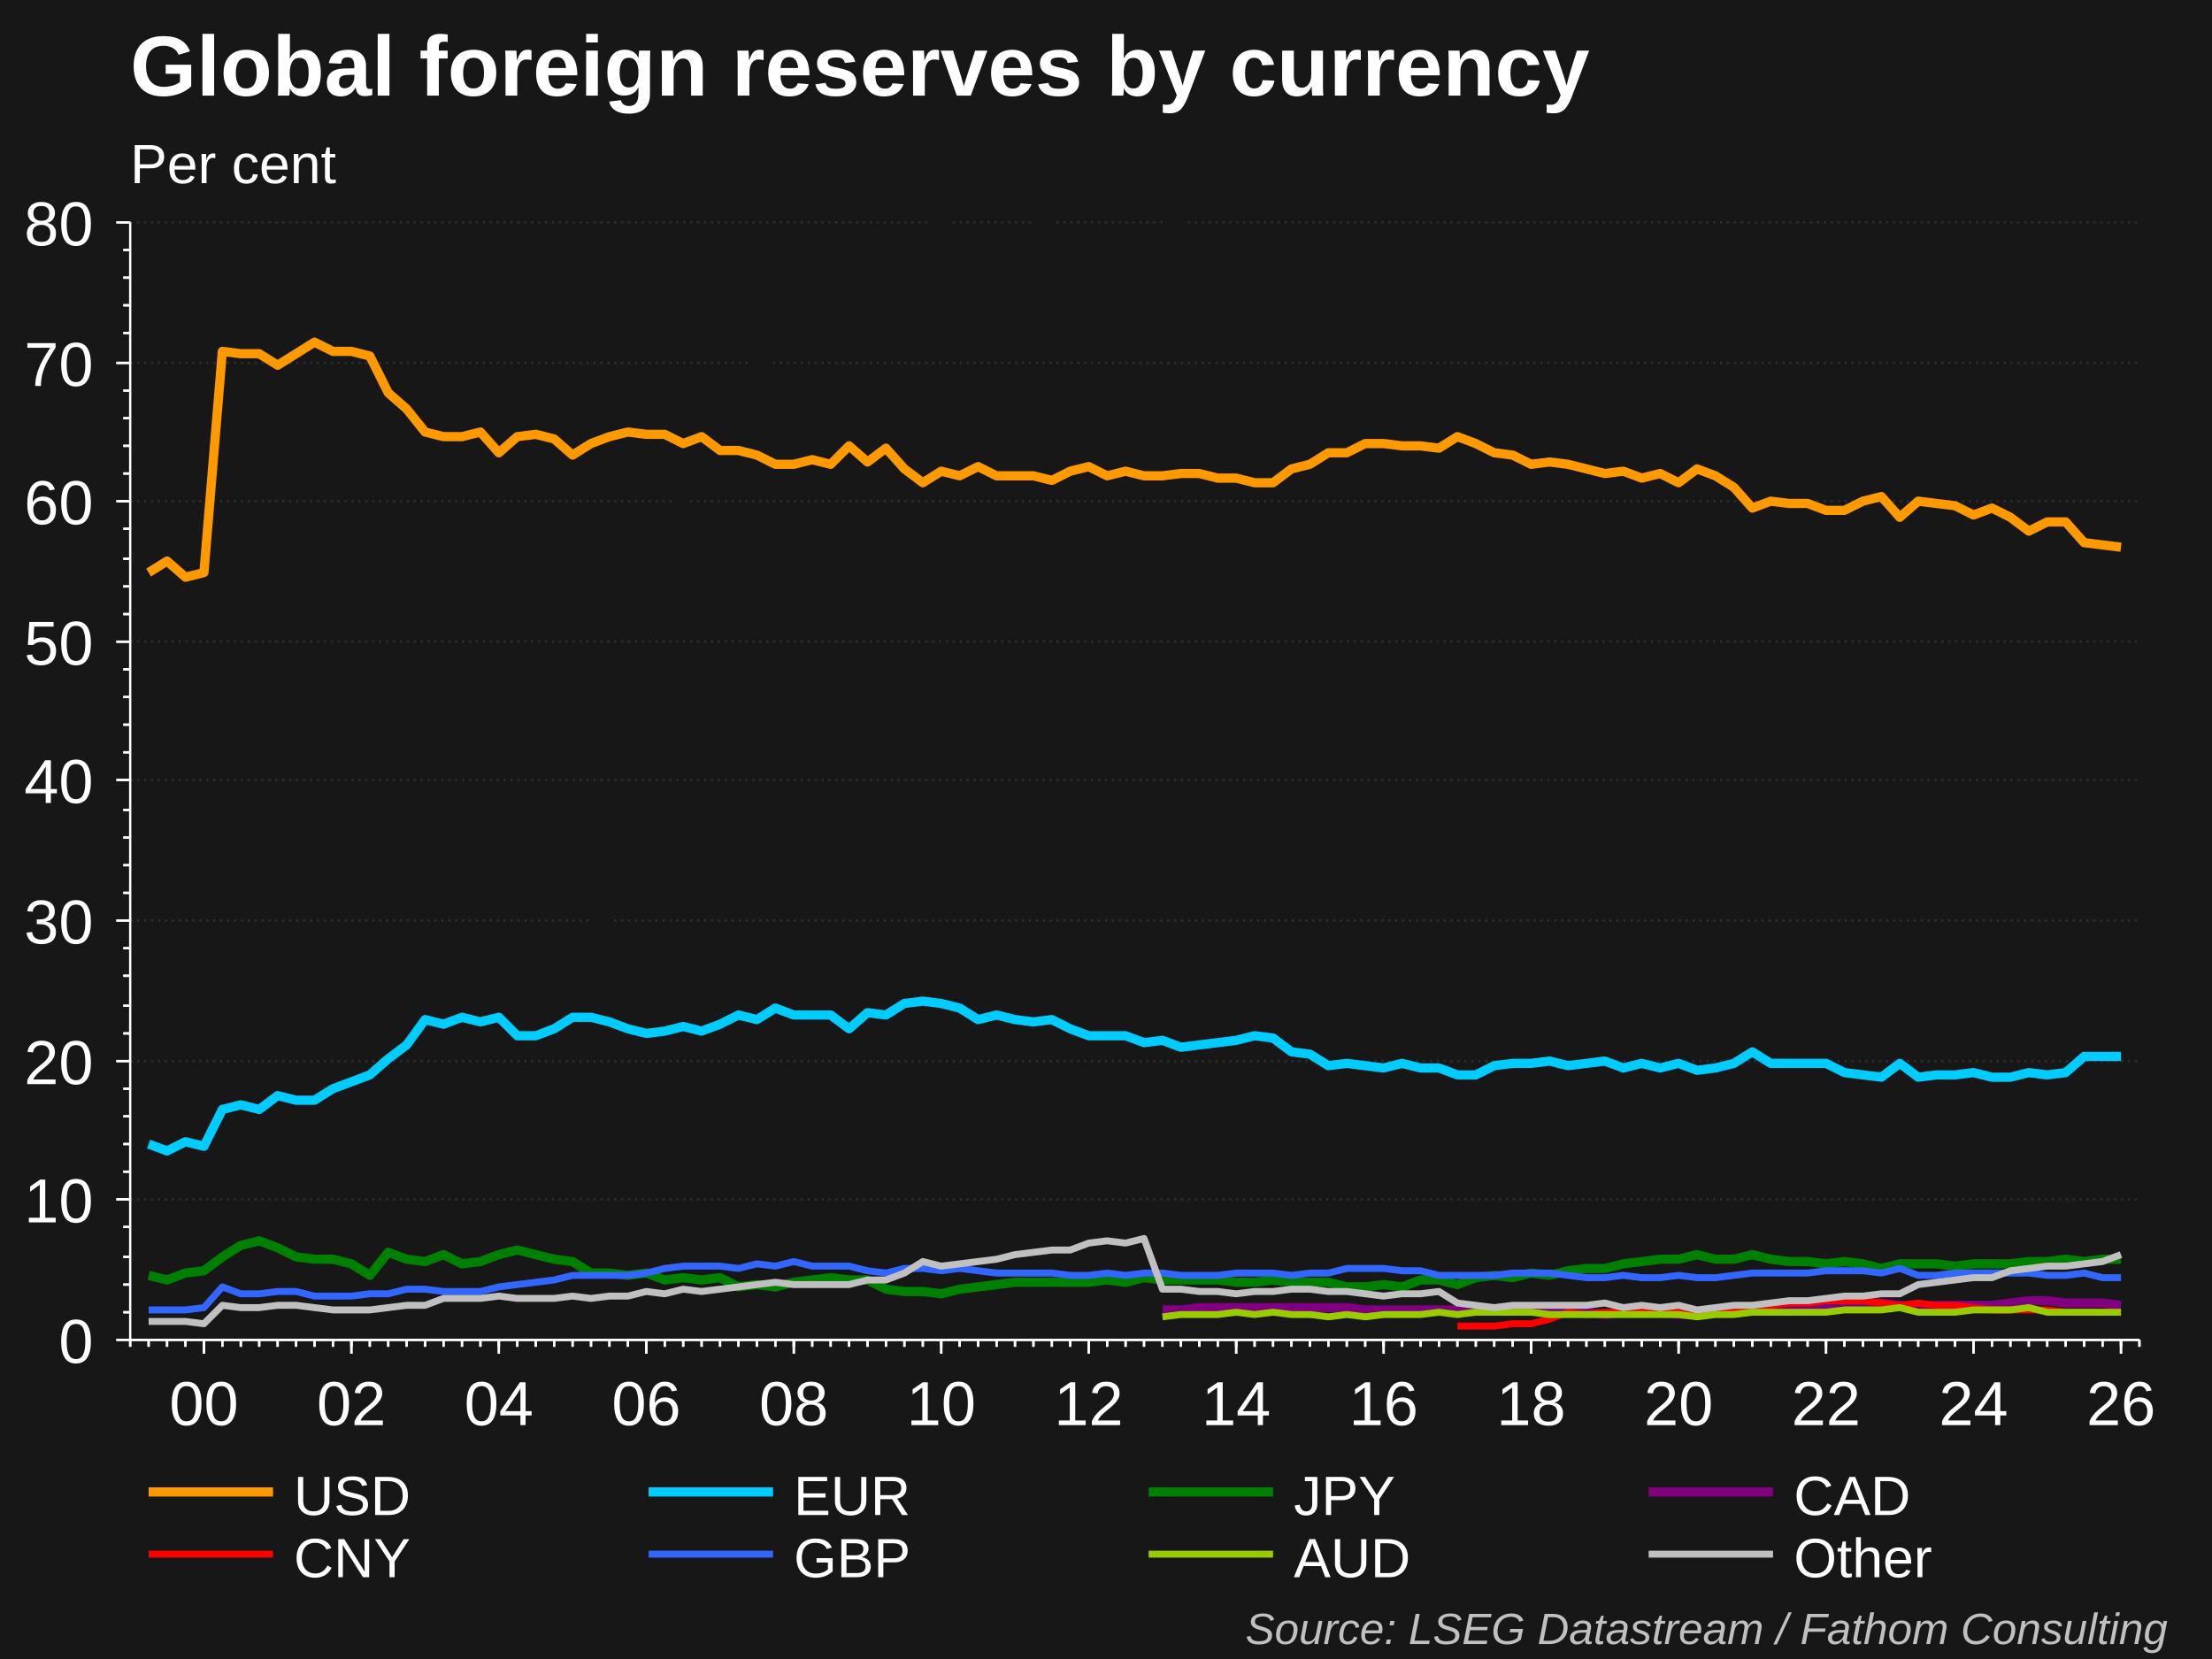
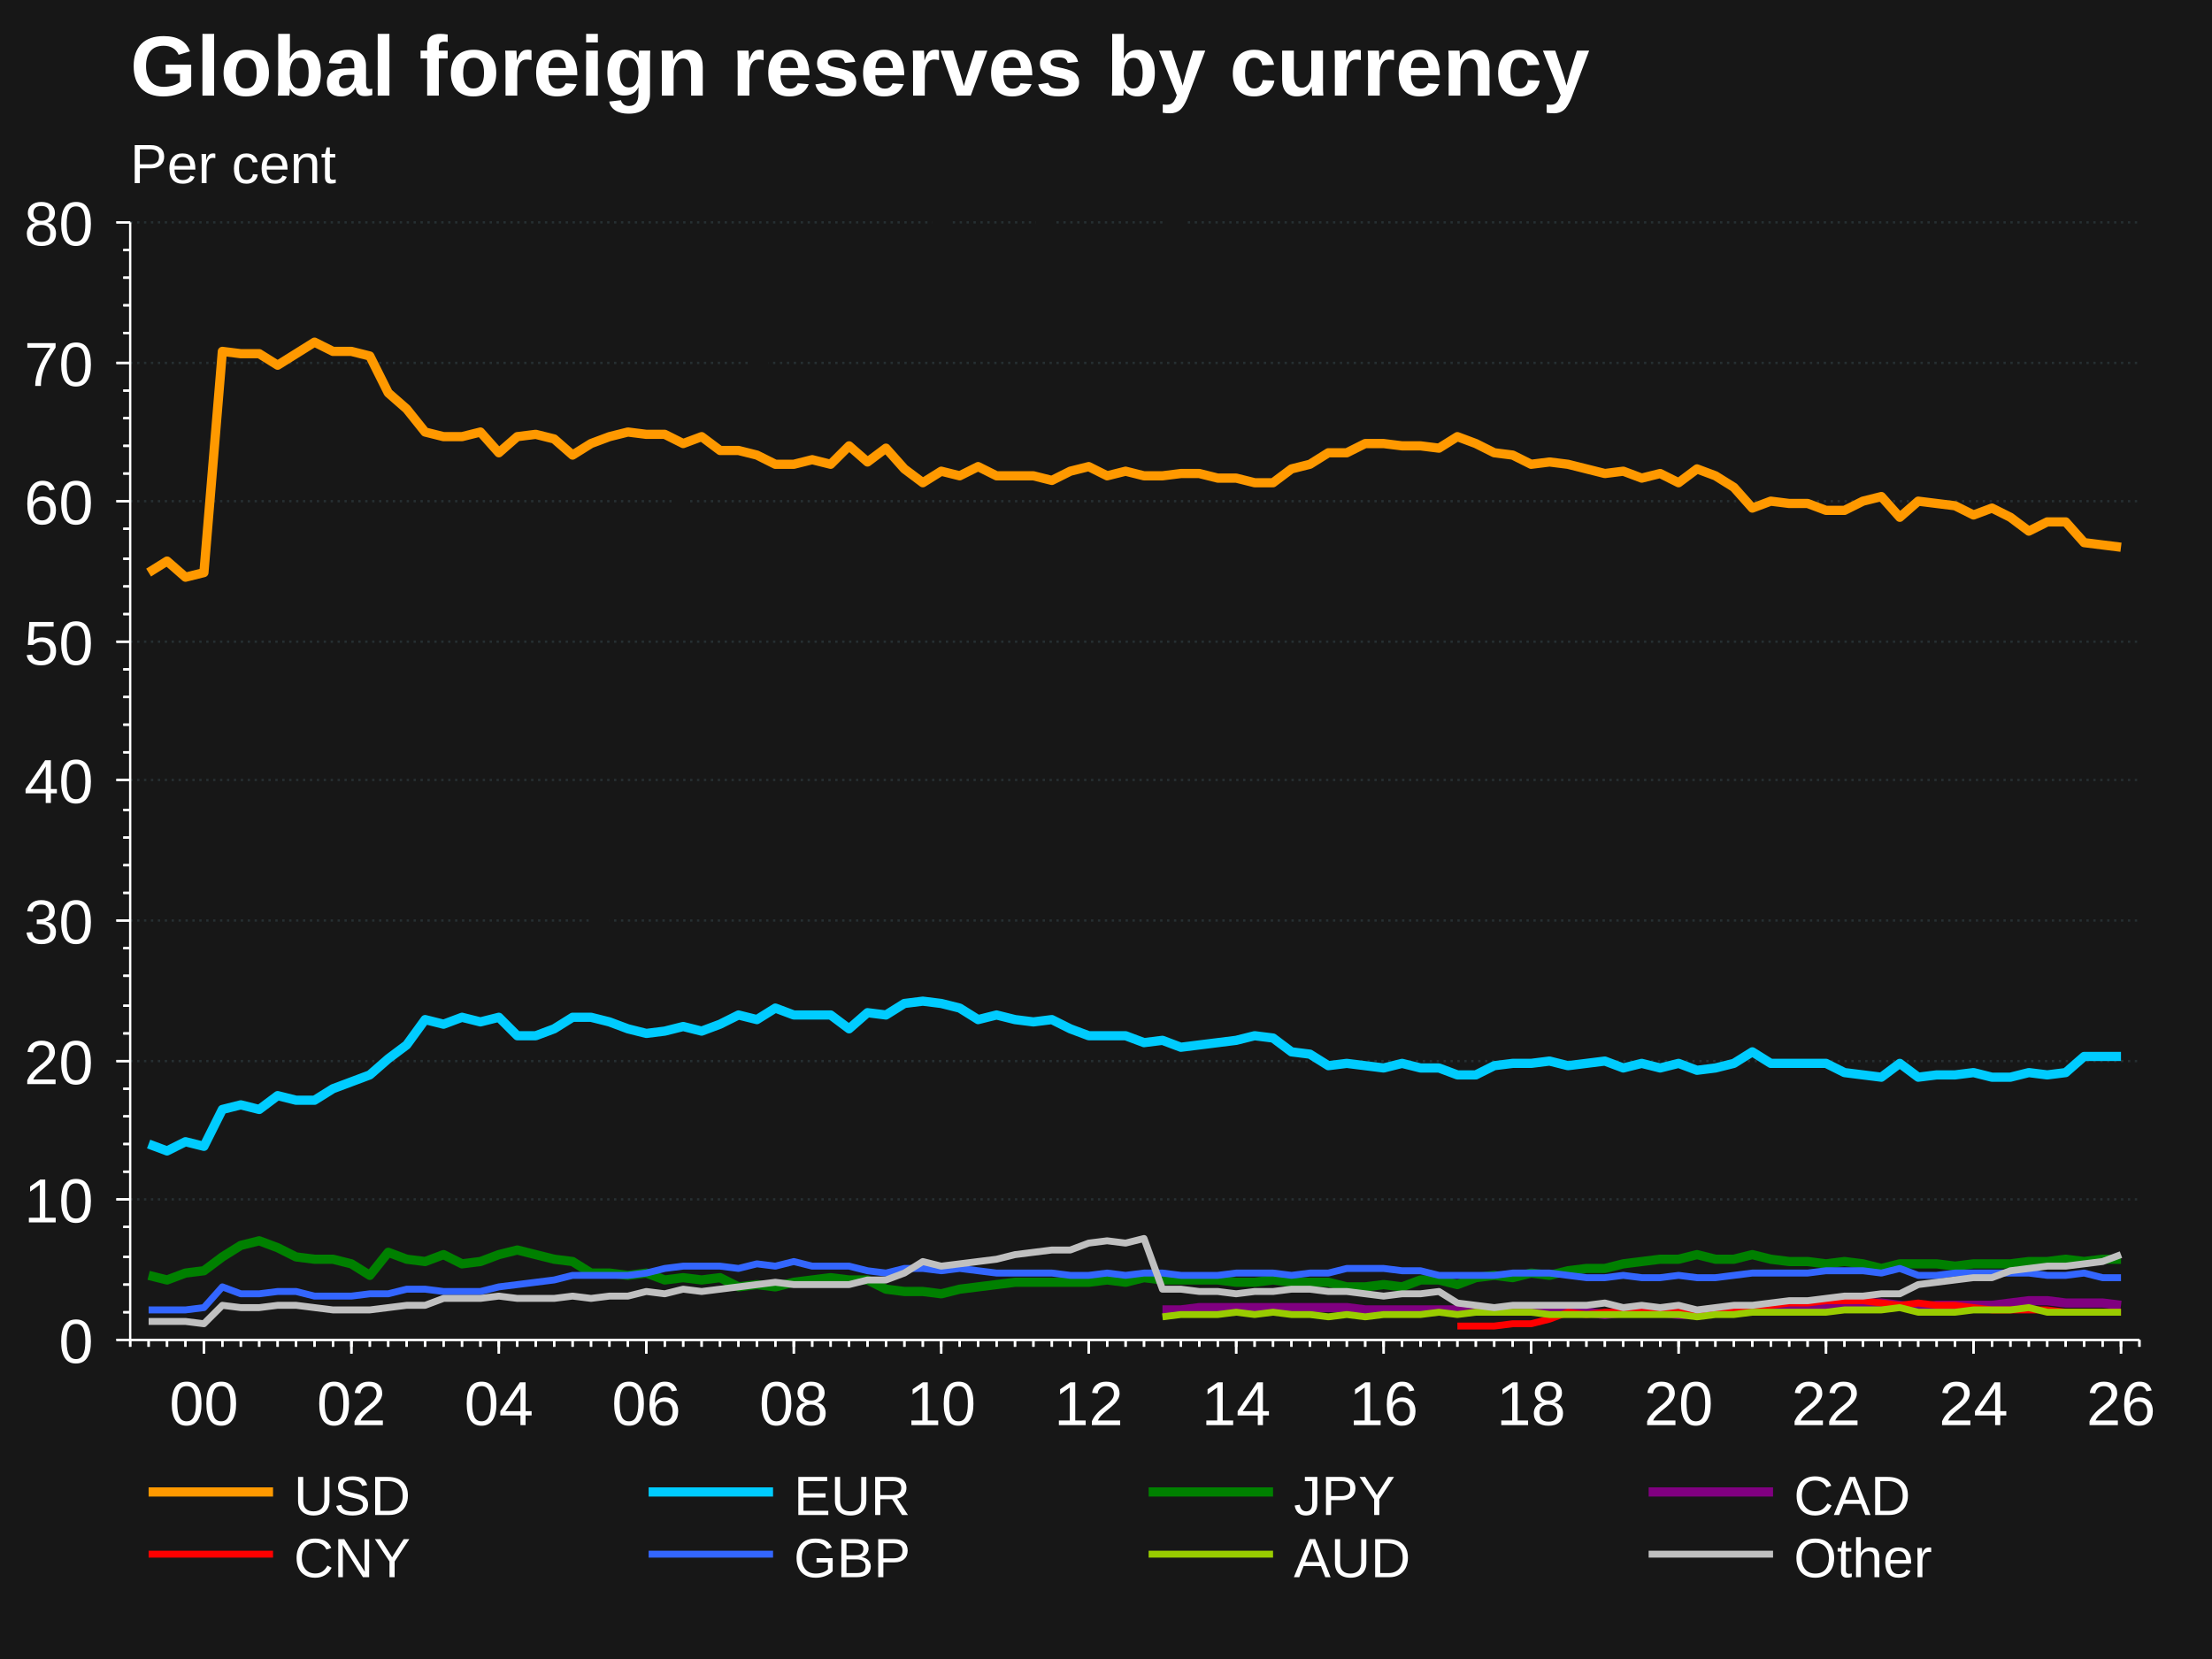
<svg xmlns="http://www.w3.org/2000/svg" xmlns:ns1="ns_custommenu" xml:space="preserve" viewBox="0 0 960 720" preserveAspectRatio="none">
  <g transform="translate(0.5,0.5)">
    <g />
    <g class="s0">
      <rect x="-1" y="-1" width="961" height="721" />
-     </g>
-     <g class="s1">
-       <g class="s2">
-         <text x="540" y="713">Source: LSEG Datastream / Fathom Consulting</text>
-       </g>
    </g>
    <g class="s3">
      <g class="s4">
        <text x="56" y="41">Global foreign reserves by currency</text>
      </g>
      <g class="s5">
        <text x="56" y="79">Per cent</text>
      </g>
      <g class="s6">
        <text x="56" y="88" />
      </g>
      <g class="s7">
        <line x1="56" y1="581" x2="928" y2="581" />
        <line x1="56" y1="520" x2="928" y2="520" />
        <line x1="56" y1="460" x2="928" y2="460" />
        <line x1="56" y1="399" x2="928" y2="399" />
        <line x1="56" y1="338" x2="928" y2="338" />
        <line x1="56" y1="278" x2="928" y2="278" />
        <line x1="56" y1="217" x2="928" y2="217" />
        <line x1="56" y1="157" x2="928" y2="157" />
        <line x1="56" y1="96" x2="928" y2="96" />
      </g>
      <g class="s8">
        <line x1="56" y1="581" x2="928" y2="581" />
      </g>
      <g style="clip-path:url(#c0);">
        <g id="n0">
          <g class="s9">
            <polyline points="64,248 72,243 80,250 88,248 96,152 104,153 112,153 120,158 128,153 136,148 144,152 152,152 160,154 168,170 176,177 184,187 192,189 200,189 208,187 216,196 224,189 232,188 240,190 248,197 256,192 264,189 272,187 280,188 288,188 296,192 304,189 312,195 320,195 328,197 336,201 344,201 352,199 360,201 368,193 376,200 384,194 392,203 400,209 408,204 416,206 424,202 432,206 440,206 448,206 456,208 464,204 472,202 480,206 488,204 496,206 504,206 512,205 520,205 528,207 536,207 544,209 552,209 560,203 568,201 576,196 584,196 592,192 600,192 608,193 616,193 624,194 632,189 640,192 648,196 656,197 664,201 672,200 680,201 688,203 696,205 704,204 712,207 720,205 728,209 736,203 744,206 752,211 760,220 768,217 776,218 784,218 792,221 800,221 808,217 816,215 824,224 832,217 840,218 848,219 856,223 864,220 872,224 880,230 888,226 896,226 904,235 912,236 920,237" />
          </g>
          <g class="s10" />
        </g>
        <g id="n1">
          <g class="s11">
            <polyline points="64,496 72,499 80,495 88,497 96,481 104,479 112,481 120,475 128,477 136,477 144,472 152,469 160,466 168,459 176,453 184,442 192,444 200,441 208,443 216,441 224,449 232,449 240,446 248,441 256,441 264,443 272,446 280,448 288,447 296,445 304,447 312,444 320,440 328,442 336,437 344,440 352,440 360,440 368,446 376,439 384,440 392,435 400,434 408,435 416,437 424,442 432,440 440,442 448,443 456,442 464,446 472,449 480,449 488,449 496,452 504,451 512,454 520,453 528,452 536,451 544,449 552,450 560,456 568,457 576,462 584,461 592,462 600,463 608,461 616,463 624,463 632,466 640,466 648,462 656,461 664,461 672,460 680,462 688,461 696,460 704,463 712,461 720,463 728,461 736,464 744,463 752,461 760,456 768,461 776,461 784,461 792,461 800,465 808,466 816,467 824,461 832,467 840,466 848,466 856,465 864,467 872,467 880,465 888,466 896,465 904,458 912,458 920,458" />
          </g>
          <g class="s12" />
        </g>
        <g id="n2">
          <g class="s13">
            <polyline points="64,553 72,555 80,552 88,551 96,545 104,540 112,538 120,541 128,545 136,546 144,546 152,548 160,553 168,543 176,546 184,547 192,544 200,548 208,547 216,544 224,542 232,544 240,546 248,547 256,552 264,552 272,553 280,552 288,555 296,554 304,555 312,554 320,558 328,557 336,558 344,556 352,555 360,554 368,555 376,555 384,559 392,560 400,560 408,561 416,559 424,558 432,557 440,556 448,556 456,556 464,556 472,556 480,555 488,556 496,554 504,555 512,555 520,555 528,555 536,556 544,556 552,555 560,556 568,556 576,556 584,558 592,558 600,557 608,558 616,555 624,555 632,557 640,554 648,553 656,554 664,552 672,553 680,551 688,550 696,550 704,548 712,547 720,546 728,546 736,544 744,546 752,546 760,544 768,546 776,547 784,547 792,548 800,547 808,548 816,550 824,548 832,548 840,548 848,549 856,548 864,548 872,548 880,547 888,547 896,546 904,547 912,546 920,546" />
          </g>
          <g class="s14" />
        </g>
        <g id="n3">
          <g class="s15">
            <polyline points="504,568 512,568 520,567 528,567 536,567 544,567 552,567 560,567 568,567 576,567 584,567 592,568 600,568 608,568 616,568 624,568 632,568 640,568 648,568 656,568 664,568 672,569 680,569 688,569 696,570 704,569 712,569 720,569 728,570 736,570 744,569 752,568 760,568 768,568 776,567 784,567 792,566 800,565 808,565 816,565 824,566 832,567 840,566 848,566 856,566 864,566 872,565 880,564 888,564 896,565 904,565 912,565 920,566" />
          </g>
          <g class="s16" />
        </g>
        <g id="n4">
          <g class="s17">
            <polyline points="632,575 640,575 648,575 656,574 664,574 672,572 680,569 688,570 696,569 704,569 712,569 720,569 728,569 736,569 744,568 752,568 760,567 768,566 776,565 784,565 792,564 800,564 808,564 816,565 824,566 832,565 840,566 848,566 856,567 864,568 872,568 880,568 888,568 896,569 904,569 912,569 920,569" />
          </g>
          <g class="s18" />
        </g>
        <g id="n5">
          <g class="s19">
            <polyline points="64,568 72,568 80,568 88,567 96,558 104,561 112,561 120,560 128,560 136,562 144,562 152,562 160,561 168,561 176,559 184,559 192,560 200,560 208,560 216,558 224,557 232,556 240,555 248,553 256,553 264,553 272,553 280,552 288,550 296,549 304,549 312,549 320,550 328,548 336,549 344,547 352,549 360,549 368,549 376,551 384,552 392,550 400,550 408,551 416,550 424,551 432,552 440,552 448,552 456,552 464,553 472,553 480,552 488,553 496,552 504,552 512,553 520,553 528,553 536,552 544,552 552,552 560,553 568,552 576,552 584,550 592,550 600,550 608,551 616,551 624,553 632,553 640,553 648,553 656,552 664,552 672,552 680,553 688,554 696,554 704,553 712,554 720,554 728,553 736,554 744,554 752,553 760,552 768,552 776,552 784,552 792,551 800,551 808,551 816,552 824,550 832,553 840,553 848,552 856,552 864,552 872,552 880,552 888,553 896,553 904,552 912,554 920,554" />
          </g>
          <g class="s20" />
        </g>
        <g id="n6">
          <g class="s21">
            <polyline points="504,571 512,570 520,570 528,570 536,569 544,570 552,569 560,570 568,570 576,571 584,570 592,571 600,570 608,570 616,570 624,569 632,570 640,569 648,569 656,569 664,569 672,570 680,570 688,570 696,570 704,570 712,570 720,570 728,570 736,571 744,570 752,570 760,569 768,569 776,569 784,569 792,569 800,568 808,568 816,568 824,567 832,569 840,569 848,569 856,568 864,568 872,568 880,567 888,569 896,569 904,569 912,569 920,569" />
          </g>
          <g class="s22" />
        </g>
        <g id="n7">
          <g class="s23">
            <polyline points="64,573 72,573 80,573 88,574 96,566 104,567 112,567 120,566 128,566 136,567 144,568 152,568 160,568 168,567 176,566 184,566 192,563 200,563 208,563 216,562 224,563 232,563 240,563 248,562 256,563 264,562 272,562 280,560 288,561 296,559 304,560 312,559 320,558 328,557 336,556 344,557 352,557 360,557 368,557 376,555 384,555 392,552 400,547 408,549 416,548 424,547 432,546 440,544 448,543 456,542 464,542 472,539 480,538 488,539 496,537 504,559 512,559 520,560 528,560 536,561 544,560 552,560 560,559 568,559 576,560 584,560 592,561 600,562 608,561 616,561 624,560 632,565 640,566 648,567 656,566 664,566 672,566 680,566 688,566 696,565 704,567 712,566 720,567 728,566 736,568 744,567 752,566 760,566 768,565 776,564 784,564 792,563 800,562 808,562 816,561 824,561 832,557 840,556 848,555 856,554 864,554 872,551 880,550 888,549 896,549 904,548 912,547 920,544" />
          </g>
          <g class="s24" />
        </g>
      </g>
      <g class="s25">
        <g class="s26">
          <line x1="56" y1="581" x2="928" y2="581" />
          <line x1="88" y1="581" x2="88" y2="587" />
          <line x1="88" y1="581" x2="88" y2="587" />
          <line x1="152" y1="581" x2="152" y2="587" />
          <line x1="152" y1="581" x2="152" y2="587" />
          <line x1="216" y1="581" x2="216" y2="587" />
          <line x1="216" y1="581" x2="216" y2="587" />
          <line x1="280" y1="581" x2="280" y2="587" />
          <line x1="280" y1="581" x2="280" y2="587" />
          <line x1="344" y1="581" x2="344" y2="587" />
          <line x1="344" y1="581" x2="344" y2="587" />
          <line x1="408" y1="581" x2="408" y2="587" />
          <line x1="408" y1="581" x2="408" y2="587" />
          <line x1="472" y1="581" x2="472" y2="587" />
          <line x1="472" y1="581" x2="472" y2="587" />
          <line x1="536" y1="581" x2="536" y2="587" />
          <line x1="536" y1="581" x2="536" y2="587" />
          <line x1="600" y1="581" x2="600" y2="587" />
          <line x1="600" y1="581" x2="600" y2="587" />
          <line x1="664" y1="581" x2="664" y2="587" />
          <line x1="664" y1="581" x2="664" y2="587" />
          <line x1="728" y1="581" x2="728" y2="587" />
          <line x1="728" y1="581" x2="728" y2="587" />
          <line x1="792" y1="581" x2="792" y2="587" />
          <line x1="792" y1="581" x2="792" y2="587" />
          <line x1="856" y1="581" x2="856" y2="587" />
          <line x1="856" y1="581" x2="856" y2="587" />
          <line x1="920" y1="581" x2="920" y2="587" />
          <line x1="920" y1="581" x2="920" y2="587" />
          <line x1="56" y1="581" x2="56" y2="584" />
          <line x1="56" y1="581" x2="56" y2="584" />
          <line x1="64" y1="581" x2="64" y2="584" />
          <line x1="64" y1="581" x2="64" y2="584" />
          <line x1="72" y1="581" x2="72" y2="584" />
          <line x1="72" y1="581" x2="72" y2="584" />
          <line x1="80" y1="581" x2="80" y2="584" />
          <line x1="80" y1="581" x2="80" y2="584" />
          <line x1="88" y1="581" x2="88" y2="584" />
          <line x1="88" y1="581" x2="88" y2="584" />
          <line x1="96" y1="581" x2="96" y2="584" />
          <line x1="96" y1="581" x2="96" y2="584" />
          <line x1="104" y1="581" x2="104" y2="584" />
          <line x1="104" y1="581" x2="104" y2="584" />
          <line x1="112" y1="581" x2="112" y2="584" />
          <line x1="112" y1="581" x2="112" y2="584" />
          <line x1="120" y1="581" x2="120" y2="584" />
          <line x1="120" y1="581" x2="120" y2="584" />
          <line x1="128" y1="581" x2="128" y2="584" />
          <line x1="128" y1="581" x2="128" y2="584" />
          <line x1="136" y1="581" x2="136" y2="584" />
          <line x1="136" y1="581" x2="136" y2="584" />
          <line x1="144" y1="581" x2="144" y2="584" />
          <line x1="144" y1="581" x2="144" y2="584" />
          <line x1="152" y1="581" x2="152" y2="584" />
          <line x1="152" y1="581" x2="152" y2="584" />
          <line x1="160" y1="581" x2="160" y2="584" />
          <line x1="160" y1="581" x2="160" y2="584" />
          <line x1="168" y1="581" x2="168" y2="584" />
          <line x1="168" y1="581" x2="168" y2="584" />
          <line x1="176" y1="581" x2="176" y2="584" />
          <line x1="176" y1="581" x2="176" y2="584" />
          <line x1="184" y1="581" x2="184" y2="584" />
          <line x1="184" y1="581" x2="184" y2="584" />
          <line x1="192" y1="581" x2="192" y2="584" />
          <line x1="192" y1="581" x2="192" y2="584" />
          <line x1="200" y1="581" x2="200" y2="584" />
          <line x1="200" y1="581" x2="200" y2="584" />
          <line x1="208" y1="581" x2="208" y2="584" />
          <line x1="208" y1="581" x2="208" y2="584" />
          <line x1="216" y1="581" x2="216" y2="584" />
          <line x1="216" y1="581" x2="216" y2="584" />
          <line x1="224" y1="581" x2="224" y2="584" />
          <line x1="224" y1="581" x2="224" y2="584" />
          <line x1="232" y1="581" x2="232" y2="584" />
          <line x1="232" y1="581" x2="232" y2="584" />
          <line x1="240" y1="581" x2="240" y2="584" />
          <line x1="240" y1="581" x2="240" y2="584" />
          <line x1="248" y1="581" x2="248" y2="584" />
          <line x1="248" y1="581" x2="248" y2="584" />
          <line x1="256" y1="581" x2="256" y2="584" />
          <line x1="256" y1="581" x2="256" y2="584" />
          <line x1="264" y1="581" x2="264" y2="584" />
          <line x1="264" y1="581" x2="264" y2="584" />
          <line x1="272" y1="581" x2="272" y2="584" />
          <line x1="272" y1="581" x2="272" y2="584" />
          <line x1="280" y1="581" x2="280" y2="584" />
          <line x1="280" y1="581" x2="280" y2="584" />
          <line x1="288" y1="581" x2="288" y2="584" />
          <line x1="288" y1="581" x2="288" y2="584" />
          <line x1="296" y1="581" x2="296" y2="584" />
          <line x1="296" y1="581" x2="296" y2="584" />
          <line x1="304" y1="581" x2="304" y2="584" />
          <line x1="304" y1="581" x2="304" y2="584" />
          <line x1="312" y1="581" x2="312" y2="584" />
          <line x1="312" y1="581" x2="312" y2="584" />
          <line x1="320" y1="581" x2="320" y2="584" />
          <line x1="320" y1="581" x2="320" y2="584" />
          <line x1="328" y1="581" x2="328" y2="584" />
          <line x1="328" y1="581" x2="328" y2="584" />
          <line x1="336" y1="581" x2="336" y2="584" />
          <line x1="336" y1="581" x2="336" y2="584" />
          <line x1="344" y1="581" x2="344" y2="584" />
          <line x1="344" y1="581" x2="344" y2="584" />
          <line x1="352" y1="581" x2="352" y2="584" />
          <line x1="352" y1="581" x2="352" y2="584" />
          <line x1="360" y1="581" x2="360" y2="584" />
          <line x1="360" y1="581" x2="360" y2="584" />
          <line x1="368" y1="581" x2="368" y2="584" />
          <line x1="368" y1="581" x2="368" y2="584" />
          <line x1="376" y1="581" x2="376" y2="584" />
          <line x1="376" y1="581" x2="376" y2="584" />
          <line x1="384" y1="581" x2="384" y2="584" />
          <line x1="384" y1="581" x2="384" y2="584" />
          <line x1="392" y1="581" x2="392" y2="584" />
          <line x1="392" y1="581" x2="392" y2="584" />
          <line x1="400" y1="581" x2="400" y2="584" />
          <line x1="400" y1="581" x2="400" y2="584" />
          <line x1="408" y1="581" x2="408" y2="584" />
          <line x1="408" y1="581" x2="408" y2="584" />
          <line x1="416" y1="581" x2="416" y2="584" />
          <line x1="416" y1="581" x2="416" y2="584" />
          <line x1="424" y1="581" x2="424" y2="584" />
          <line x1="424" y1="581" x2="424" y2="584" />
          <line x1="432" y1="581" x2="432" y2="584" />
          <line x1="432" y1="581" x2="432" y2="584" />
          <line x1="440" y1="581" x2="440" y2="584" />
          <line x1="440" y1="581" x2="440" y2="584" />
          <line x1="448" y1="581" x2="448" y2="584" />
          <line x1="448" y1="581" x2="448" y2="584" />
          <line x1="456" y1="581" x2="456" y2="584" />
          <line x1="456" y1="581" x2="456" y2="584" />
          <line x1="464" y1="581" x2="464" y2="584" />
          <line x1="464" y1="581" x2="464" y2="584" />
          <line x1="472" y1="581" x2="472" y2="584" />
          <line x1="472" y1="581" x2="472" y2="584" />
          <line x1="480" y1="581" x2="480" y2="584" />
          <line x1="480" y1="581" x2="480" y2="584" />
          <line x1="488" y1="581" x2="488" y2="584" />
          <line x1="488" y1="581" x2="488" y2="584" />
          <line x1="496" y1="581" x2="496" y2="584" />
          <line x1="496" y1="581" x2="496" y2="584" />
          <line x1="504" y1="581" x2="504" y2="584" />
          <line x1="504" y1="581" x2="504" y2="584" />
          <line x1="512" y1="581" x2="512" y2="584" />
          <line x1="512" y1="581" x2="512" y2="584" />
          <line x1="520" y1="581" x2="520" y2="584" />
          <line x1="520" y1="581" x2="520" y2="584" />
          <line x1="528" y1="581" x2="528" y2="584" />
          <line x1="528" y1="581" x2="528" y2="584" />
          <line x1="536" y1="581" x2="536" y2="584" />
          <line x1="536" y1="581" x2="536" y2="584" />
          <line x1="544" y1="581" x2="544" y2="584" />
          <line x1="544" y1="581" x2="544" y2="584" />
          <line x1="552" y1="581" x2="552" y2="584" />
          <line x1="552" y1="581" x2="552" y2="584" />
          <line x1="560" y1="581" x2="560" y2="584" />
          <line x1="560" y1="581" x2="560" y2="584" />
          <line x1="568" y1="581" x2="568" y2="584" />
          <line x1="568" y1="581" x2="568" y2="584" />
          <line x1="576" y1="581" x2="576" y2="584" />
          <line x1="576" y1="581" x2="576" y2="584" />
          <line x1="584" y1="581" x2="584" y2="584" />
          <line x1="584" y1="581" x2="584" y2="584" />
          <line x1="592" y1="581" x2="592" y2="584" />
          <line x1="592" y1="581" x2="592" y2="584" />
          <line x1="600" y1="581" x2="600" y2="584" />
          <line x1="600" y1="581" x2="600" y2="584" />
          <line x1="608" y1="581" x2="608" y2="584" />
          <line x1="608" y1="581" x2="608" y2="584" />
          <line x1="616" y1="581" x2="616" y2="584" />
          <line x1="616" y1="581" x2="616" y2="584" />
          <line x1="624" y1="581" x2="624" y2="584" />
          <line x1="624" y1="581" x2="624" y2="584" />
          <line x1="632" y1="581" x2="632" y2="584" />
          <line x1="632" y1="581" x2="632" y2="584" />
          <line x1="640" y1="581" x2="640" y2="584" />
          <line x1="640" y1="581" x2="640" y2="584" />
          <line x1="648" y1="581" x2="648" y2="584" />
          <line x1="648" y1="581" x2="648" y2="584" />
          <line x1="656" y1="581" x2="656" y2="584" />
          <line x1="656" y1="581" x2="656" y2="584" />
          <line x1="664" y1="581" x2="664" y2="584" />
          <line x1="664" y1="581" x2="664" y2="584" />
          <line x1="672" y1="581" x2="672" y2="584" />
          <line x1="672" y1="581" x2="672" y2="584" />
          <line x1="680" y1="581" x2="680" y2="584" />
          <line x1="680" y1="581" x2="680" y2="584" />
          <line x1="688" y1="581" x2="688" y2="584" />
          <line x1="688" y1="581" x2="688" y2="584" />
          <line x1="696" y1="581" x2="696" y2="584" />
          <line x1="696" y1="581" x2="696" y2="584" />
          <line x1="704" y1="581" x2="704" y2="584" />
          <line x1="704" y1="581" x2="704" y2="584" />
          <line x1="712" y1="581" x2="712" y2="584" />
          <line x1="712" y1="581" x2="712" y2="584" />
          <line x1="720" y1="581" x2="720" y2="584" />
          <line x1="720" y1="581" x2="720" y2="584" />
          <line x1="728" y1="581" x2="728" y2="584" />
          <line x1="728" y1="581" x2="728" y2="584" />
          <line x1="736" y1="581" x2="736" y2="584" />
          <line x1="736" y1="581" x2="736" y2="584" />
          <line x1="744" y1="581" x2="744" y2="584" />
          <line x1="744" y1="581" x2="744" y2="584" />
          <line x1="752" y1="581" x2="752" y2="584" />
          <line x1="752" y1="581" x2="752" y2="584" />
          <line x1="760" y1="581" x2="760" y2="584" />
          <line x1="760" y1="581" x2="760" y2="584" />
          <line x1="768" y1="581" x2="768" y2="584" />
          <line x1="768" y1="581" x2="768" y2="584" />
          <line x1="776" y1="581" x2="776" y2="584" />
          <line x1="776" y1="581" x2="776" y2="584" />
          <line x1="784" y1="581" x2="784" y2="584" />
          <line x1="784" y1="581" x2="784" y2="584" />
          <line x1="792" y1="581" x2="792" y2="584" />
          <line x1="792" y1="581" x2="792" y2="584" />
          <line x1="800" y1="581" x2="800" y2="584" />
          <line x1="800" y1="581" x2="800" y2="584" />
          <line x1="808" y1="581" x2="808" y2="584" />
          <line x1="808" y1="581" x2="808" y2="584" />
          <line x1="816" y1="581" x2="816" y2="584" />
          <line x1="816" y1="581" x2="816" y2="584" />
          <line x1="824" y1="581" x2="824" y2="584" />
          <line x1="824" y1="581" x2="824" y2="584" />
          <line x1="832" y1="581" x2="832" y2="584" />
          <line x1="832" y1="581" x2="832" y2="584" />
          <line x1="840" y1="581" x2="840" y2="584" />
          <line x1="840" y1="581" x2="840" y2="584" />
          <line x1="848" y1="581" x2="848" y2="584" />
          <line x1="848" y1="581" x2="848" y2="584" />
          <line x1="856" y1="581" x2="856" y2="584" />
          <line x1="856" y1="581" x2="856" y2="584" />
          <line x1="864" y1="581" x2="864" y2="584" />
          <line x1="864" y1="581" x2="864" y2="584" />
          <line x1="872" y1="581" x2="872" y2="584" />
          <line x1="872" y1="581" x2="872" y2="584" />
          <line x1="880" y1="581" x2="880" y2="584" />
          <line x1="880" y1="581" x2="880" y2="584" />
          <line x1="888" y1="581" x2="888" y2="584" />
          <line x1="888" y1="581" x2="888" y2="584" />
          <line x1="896" y1="581" x2="896" y2="584" />
          <line x1="896" y1="581" x2="896" y2="584" />
          <line x1="904" y1="581" x2="904" y2="584" />
          <line x1="904" y1="581" x2="904" y2="584" />
          <line x1="912" y1="581" x2="912" y2="584" />
          <line x1="912" y1="581" x2="912" y2="584" />
          <line x1="920" y1="581" x2="920" y2="584" />
          <line x1="920" y1="581" x2="920" y2="584" />
          <line x1="928" y1="581" x2="928" y2="584" />
          <line x1="928" y1="581" x2="928" y2="584" />
          <g class="s27">
            <g class="s28">
              <text x="88" y="618">00</text>
              <text x="152" y="618">02</text>
              <text x="216" y="618">04</text>
              <text x="280" y="618">06</text>
              <text x="344" y="618">08</text>
              <text x="408" y="618">10</text>
              <text x="472" y="618">12</text>
              <text x="536" y="618">14</text>
              <text x="600" y="618">16</text>
              <text x="664" y="618">18</text>
              <text x="728" y="618">20</text>
              <text x="792" y="618">22</text>
              <text x="856" y="618">24</text>
              <text x="920" y="618">26</text>
            </g>
          </g>
          <g class="s27">
            <g class="s28" />
          </g>
        </g>
        <g class="s29" />
        <g class="s30">
          <line x1="56" y1="581" x2="56" y2="96" />
          <line x1="56" y1="581" x2="50" y2="581" />
          <line x1="56" y1="581" x2="50" y2="581" />
          <line x1="56" y1="520" x2="50" y2="520" />
          <line x1="56" y1="520" x2="50" y2="520" />
          <line x1="56" y1="460" x2="50" y2="460" />
          <line x1="56" y1="460" x2="50" y2="460" />
          <line x1="56" y1="399" x2="50" y2="399" />
          <line x1="56" y1="399" x2="50" y2="399" />
          <line x1="56" y1="338" x2="50" y2="338" />
          <line x1="56" y1="338" x2="50" y2="338" />
          <line x1="56" y1="278" x2="50" y2="278" />
          <line x1="56" y1="278" x2="50" y2="278" />
          <line x1="56" y1="217" x2="50" y2="217" />
          <line x1="56" y1="217" x2="50" y2="217" />
          <line x1="56" y1="157" x2="50" y2="157" />
          <line x1="56" y1="157" x2="50" y2="157" />
          <line x1="56" y1="96" x2="50" y2="96" />
          <line x1="56" y1="96" x2="50" y2="96" />
          <line x1="56" y1="569" x2="53" y2="569" />
          <line x1="56" y1="569" x2="53" y2="569" />
          <line x1="56" y1="557" x2="53" y2="557" />
          <line x1="56" y1="557" x2="53" y2="557" />
          <line x1="56" y1="545" x2="53" y2="545" />
          <line x1="56" y1="545" x2="53" y2="545" />
          <line x1="56" y1="532" x2="53" y2="532" />
          <line x1="56" y1="532" x2="53" y2="532" />
          <line x1="56" y1="508" x2="53" y2="508" />
          <line x1="56" y1="508" x2="53" y2="508" />
          <line x1="56" y1="496" x2="53" y2="496" />
          <line x1="56" y1="496" x2="53" y2="496" />
          <line x1="56" y1="484" x2="53" y2="484" />
          <line x1="56" y1="484" x2="53" y2="484" />
          <line x1="56" y1="472" x2="53" y2="472" />
          <line x1="56" y1="472" x2="53" y2="472" />
          <line x1="56" y1="448" x2="53" y2="448" />
          <line x1="56" y1="448" x2="53" y2="448" />
          <line x1="56" y1="436" x2="53" y2="436" />
          <line x1="56" y1="436" x2="53" y2="436" />
          <line x1="56" y1="423" x2="53" y2="423" />
          <line x1="56" y1="423" x2="53" y2="423" />
          <line x1="56" y1="411" x2="53" y2="411" />
          <line x1="56" y1="411" x2="53" y2="411" />
          <line x1="56" y1="387" x2="53" y2="387" />
          <line x1="56" y1="387" x2="53" y2="387" />
          <line x1="56" y1="375" x2="53" y2="375" />
          <line x1="56" y1="375" x2="53" y2="375" />
          <line x1="56" y1="363" x2="53" y2="363" />
          <line x1="56" y1="363" x2="53" y2="363" />
          <line x1="56" y1="351" x2="53" y2="351" />
          <line x1="56" y1="351" x2="53" y2="351" />
          <line x1="56" y1="326" x2="53" y2="326" />
          <line x1="56" y1="326" x2="53" y2="326" />
          <line x1="56" y1="314" x2="53" y2="314" />
          <line x1="56" y1="314" x2="53" y2="314" />
          <line x1="56" y1="302" x2="53" y2="302" />
          <line x1="56" y1="302" x2="53" y2="302" />
          <line x1="56" y1="290" x2="53" y2="290" />
          <line x1="56" y1="290" x2="53" y2="290" />
          <line x1="56" y1="266" x2="53" y2="266" />
          <line x1="56" y1="266" x2="53" y2="266" />
          <line x1="56" y1="254" x2="53" y2="254" />
          <line x1="56" y1="254" x2="53" y2="254" />
          <line x1="56" y1="242" x2="53" y2="242" />
          <line x1="56" y1="242" x2="53" y2="242" />
          <line x1="56" y1="229" x2="53" y2="229" />
          <line x1="56" y1="229" x2="53" y2="229" />
          <line x1="56" y1="205" x2="53" y2="205" />
          <line x1="56" y1="205" x2="53" y2="205" />
          <line x1="56" y1="193" x2="53" y2="193" />
          <line x1="56" y1="193" x2="53" y2="193" />
          <line x1="56" y1="181" x2="53" y2="181" />
          <line x1="56" y1="181" x2="53" y2="181" />
          <line x1="56" y1="169" x2="53" y2="169" />
          <line x1="56" y1="169" x2="53" y2="169" />
          <line x1="56" y1="144" x2="53" y2="144" />
          <line x1="56" y1="144" x2="53" y2="144" />
          <line x1="56" y1="132" x2="53" y2="132" />
          <line x1="56" y1="132" x2="53" y2="132" />
          <line x1="56" y1="120" x2="53" y2="120" />
          <line x1="56" y1="120" x2="53" y2="120" />
          <line x1="56" y1="108" x2="53" y2="108" />
          <line x1="56" y1="108" x2="53" y2="108" />
          <g class="s31">
            <g class="s32">
              <text x="40" y="591" transform="rotate(360 40,581)">0</text>
              <text x="40" y="530" transform="rotate(360 40,520)">10</text>
              <text x="40" y="470" transform="rotate(360 40,460)">20</text>
              <text x="40" y="409" transform="rotate(360 40,399)">30</text>
              <text x="40" y="348" transform="rotate(360 40,338)">40</text>
              <text x="40" y="288" transform="rotate(360 40,278)">50</text>
              <text x="40" y="227" transform="rotate(360 40,217)">60</text>
              <text x="40" y="167" transform="rotate(360 40,157)">70</text>
              <text x="40" y="106" transform="rotate(360 40,96)">80</text>
            </g>
          </g>
          <g class="s31">
            <g class="s32" />
          </g>
        </g>
      </g>
    </g>
    <g class="s33">
      <g>
        <rect x="56" y="581" width="872" height="49" />
      </g>
    </g>
    <g class="s34">
      <g class="s35">
        <rect x="59" y="633" width="822" height="60" />
      </g>
      <g class="s9">
        <polyline points="64,647 118,647" />
      </g>
      <g class="s10" />
      <g class="s36">
        <text x="127" y="657">USD</text>
      </g>
      <g class="s11">
        <polyline points="281,647 335,647" />
      </g>
      <g class="s12" />
      <g class="s37">
        <text x="344" y="657">EUR</text>
      </g>
      <g class="s13">
        <polyline points="498,647 552,647" />
      </g>
      <g class="s14" />
      <g class="s38">
        <text x="561" y="657">JPY</text>
      </g>
      <g class="s15">
        <polyline points="715,647 769,647" />
      </g>
      <g class="s16" />
      <g class="s39">
        <text x="778" y="657">CAD</text>
      </g>
      <g class="s17">
        <polyline points="64,674 118,674" />
      </g>
      <g class="s18" />
      <g class="s40">
        <text x="127" y="684">CNY</text>
      </g>
      <g class="s19">
        <polyline points="281,674 335,674" />
      </g>
      <g class="s20" />
      <g class="s41">
        <text x="344" y="684">GBP</text>
      </g>
      <g class="s21">
        <polyline points="498,674 552,674" />
      </g>
      <g class="s22" />
      <g class="s42">
        <text x="561" y="684">AUD</text>
      </g>
      <g class="s23">
        <polyline points="715,674 769,674" />
      </g>
      <g class="s24" />
      <g class="s43">
        <text x="778" y="684">Other </text>
      </g>
    </g>
    <g class="s44">
      <g>
        <rect x="56" y="96" width="100" height="50" pointer-events="all" />
      </g>
    </g>
    <g class="s45">
      <g>
        <rect x="404" y="81" width="8" height="35" />
        <g class="s27" />
        <g class="s46" />
      </g>
    </g>
    <g class="s47">
      <g>
        <rect x="325" y="135" width="8" height="35" />
        <g class="s27" />
        <g class="s46" />
      </g>
    </g>
    <g class="s48">
      <g>
        <rect x="449" y="70" width="8" height="35" />
        <g class="s27" />
        <g class="s46" />
      </g>
    </g>
    <g class="s49">
      <g>
        <rect x="256" y="389" width="8" height="35" />
        <g class="s27" />
        <g class="s46" />
      </g>
    </g>
    <g class="s50">
      <g>
        <rect x="506" y="72" width="8" height="35" />
        <g class="s27" />
        <g class="s46" />
      </g>
    </g>
    <g class="s51">
      <g>
        <rect x="291" y="195" width="8" height="35" />
        <g class="s27" />
        <g class="s46" />
      </g>
    </g>
    <g class="s52">
      <g>
        <rect x="365" y="102" width="8" height="35" />
        <g class="s27" />
        <g class="s46" />
      </g>
    </g>
    <g class="s53">
      <g>
        <rect x="677" y="479" width="8" height="35" />
        <g class="s27" />
        <g class="s46" />
      </g>
    </g>
    <g />
  </g>
  <defs>
    <clipPath id="c0">
      <rect x="56" y="96" width="872" height="485" />
    </clipPath>
    <ns1:menu id="CustomMenu">
      <ns1:item action="CopySVG">&amp;Copy SVG</ns1:item>
      <ns1:item action="SaveAs">&amp;Save SVG As...</ns1:item>
      <ns1:item action="ViewSource">View Sourc&amp;e...</ns1:item>
      <ns1:item action="About">About SVG Viewer...</ns1:item>
    </ns1:menu>
  </defs>
  <style type="text/css">
  
   svg { font-family:Tahoma; stroke:black; shape-rendering:auto; width:100%; height:100%;}
   line, polyline { fill:none; stroke-linejoin:round; }
   text { stroke:none; fill:black; fill-opacity:1; text-rendering:geometricPrecision; pointer-events:none; }
   .selectedEvent { stroke-opacity: 0.6; stroke-dasharray: 0; }
   .s0 { stroke:none; fill:#171717; }
   .s1 { font-family:"Arial"; font-size:19px; font-weight:normal; font-style:italic; } .s1 text { fill:#C0C0C0; text-decoration:none; white-space:pre; }
   .s2 { text-anchor:start; }
   .s3 { stroke:#FFFFFF; stroke-width:1; font-family:"Arial"; font-size:21px; font-weight:normal; font-style:normal; } .s3 text { fill:#FFFFFF; text-decoration:none; }
   .s4 { text-anchor:start; font-family:"Arial"; font-size:37px; font-weight:bold; font-style:normal; } .s4 text { fill:#FFFFFF; text-decoration:none; }
   .s5 { text-anchor:start; font-family:"Arial"; font-size:24px; font-weight:normal; font-style:normal; } .s5 text { fill:#FFFFFF; text-decoration:none; }
   .s6 { text-anchor:middle; font-family:"Arial"; font-size:19px; font-weight:normal; font-style:normal; } .s6 text { fill:#FFFFFF; text-decoration:none; }
   .s7 { stroke:#36494F; stroke-opacity:0.50; stroke-width:1; stroke-dasharray:1,2; }
   .s8 { stroke:#FFFFFF; stroke-width:1; stroke-dasharray:none; }
   .s9 { stroke:#FF9900; stroke-width:4; stroke-dasharray:none; }
   .s10 { stroke:#FF9900; stroke-width:2; stroke-dasharray:none; fill:#FF9900; }
   .s11 { stroke:#00CCFF; stroke-width:4; stroke-dasharray:none; }
   .s12 { stroke:#00CCFF; stroke-width:2; stroke-dasharray:none; fill:#00CCFF; }
   .s13 { stroke:#008000; stroke-width:4; stroke-dasharray:none; }
   .s14 { stroke:#0000FF; stroke-width:2; stroke-dasharray:none; fill:#0000FF; }
   .s15 { stroke:#800080; stroke-width:4; stroke-dasharray:none; }
   .s16 { stroke:#00FFFF; stroke-width:2; stroke-dasharray:none; fill:#00FFFF; }
   .s17 { stroke:#FF0000; stroke-width:3; stroke-dasharray:none; }
   .s18 { stroke:#FFCC00; stroke-width:2; stroke-dasharray:none; fill:#FFCC00; }
   .s19 { stroke:#3366FF; stroke-width:3; stroke-dasharray:none; }
   .s20 { stroke:#FFFF00; stroke-width:2; stroke-dasharray:none; fill:#FFFF00; }
   .s21 { stroke:#99CC00; stroke-width:3; stroke-dasharray:none; }
   .s22 { stroke:#8B0000; stroke-width:2; stroke-dasharray:none; fill:#8B0000; }
   .s23 { stroke:#C0C0C0; stroke-width:3; stroke-dasharray:none; }
   .s24 { stroke:#00008B; stroke-width:2; stroke-dasharray:none; fill:#00008B; }
   .s25 { stroke:#FFFFFF; font-family:"Arial"; font-size:27px; font-weight:normal; font-style:normal; } .s25 text { fill:#FFFFFF; text-decoration:none; }
   .s26 { stroke-width:1; stroke-dasharray:none; }
   .s27 { text-anchor:middle; }
   .s28 { font-family:"Arial"; font-size:27px; font-weight:normal; font-style:normal; } .s28 text { fill:#FFFFFF; text-decoration:none; }
   .s29 { stroke-width:1; stroke-dasharray:none; }
   .s30 { stroke-width:1; stroke-dasharray:none; }
   .s31 { text-anchor:end; }
   .s32 { font-family:"Arial"; font-size:27px; font-weight:normal; font-style:normal; } .s32 text { fill:#FFFFFF; text-decoration:none; }
   .s33 { stroke:#FFFF8B; stroke-opacity:0; stroke-width:4; stroke-dasharray:12,12; fill:none; pointer-events:all; }
   .s34 { font-family:"Arial"; font-size:24px; font-weight:normal; font-style:normal; } .s34 text { fill:#FFFFFF; text-decoration:none; }
   .s35 { stroke:none; stroke-width:1; fill:none; }
   .s36 { font-family:"Arial"; font-size:24px; font-weight:normal; font-style:normal; } .s36 text { fill:#FFFFFF; text-decoration:none; }
   .s37 { font-family:"Arial"; font-size:24px; font-weight:normal; font-style:normal; } .s37 text { fill:#FFFFFF; text-decoration:none; }
   .s38 { font-family:"Arial"; font-size:24px; font-weight:normal; font-style:normal; } .s38 text { fill:#FFFFFF; text-decoration:none; }
   .s39 { font-family:"Arial"; font-size:24px; font-weight:normal; font-style:normal; } .s39 text { fill:#FFFFFF; text-decoration:none; }
   .s40 { font-family:"Arial"; font-size:24px; font-weight:normal; font-style:normal; } .s40 text { fill:#FFFFFF; text-decoration:none; }
   .s41 { font-family:"Arial"; font-size:24px; font-weight:normal; font-style:normal; } .s41 text { fill:#FFFFFF; text-decoration:none; }
   .s42 { font-family:"Arial"; font-size:24px; font-weight:normal; font-style:normal; } .s42 text { fill:#FFFFFF; text-decoration:none; }
   .s43 { font-family:"Arial"; font-size:24px; font-weight:normal; font-style:normal; } .s43 text { fill:#FFFFFF; text-decoration:none; }
   .s44 { stroke:#FFFFFF; stroke-width:0; text-anchor:middle; font-family:"Arial"; font-size:24px; font-weight:normal; font-style:normal; fill:#171717; fill-opacity:0; } .s44 text { fill:#FFFFFF; text-decoration:none; }
   .s45 { stroke:#FFFFFF; stroke-width:0; text-anchor:middle; font-family:"Arial"; font-size:24px; font-weight:normal; font-style:normal; fill:#171717; } .s45 text { fill:#FFFFFF; text-decoration:none; }
   .s46 { stroke:#FFFF8B; stroke-opacity:0; stroke-width:4; stroke-dasharray:12,12; fill:none; pointer-events:all; cursor:pointer; }
   .s47 { stroke:#FFFFFF; stroke-width:0; text-anchor:middle; font-family:"Arial"; font-size:24px; font-weight:normal; font-style:normal; fill:#171717; } .s47 text { fill:#FFFFFF; text-decoration:none; }
   .s48 { stroke:#FFFFFF; stroke-width:0; text-anchor:middle; font-family:"Arial"; font-size:24px; font-weight:normal; font-style:normal; fill:#171717; } .s48 text { fill:#FFFFFF; text-decoration:none; }
   .s49 { stroke:#FFFFFF; stroke-width:0; text-anchor:middle; font-family:"Arial"; font-size:24px; font-weight:normal; font-style:normal; fill:#171717; } .s49 text { fill:#FFFFFF; text-decoration:none; }
   .s50 { stroke:#FFFFFF; stroke-width:0; text-anchor:middle; font-family:"Arial"; font-size:24px; font-weight:normal; font-style:normal; fill:#171717; } .s50 text { fill:#FFFFFF; text-decoration:none; }
   .s51 { stroke:#FFFFFF; stroke-width:0; text-anchor:middle; font-family:"Arial"; font-size:24px; font-weight:normal; font-style:normal; fill:#171717; } .s51 text { fill:#FFFFFF; text-decoration:none; }
   .s52 { stroke:#FFFFFF; stroke-width:0; text-anchor:middle; font-family:"Arial"; font-size:24px; font-weight:normal; font-style:normal; fill:#171717; } .s52 text { fill:#FFFFFF; text-decoration:none; }
   .s53 { stroke:#FFFFFF; stroke-width:0; text-anchor:middle; font-family:"Arial"; font-size:24px; font-weight:normal; font-style:normal; fill:#171717; } .s53 text { fill:#FFFFFF; text-decoration:none; }
  
 </style>
</svg>
